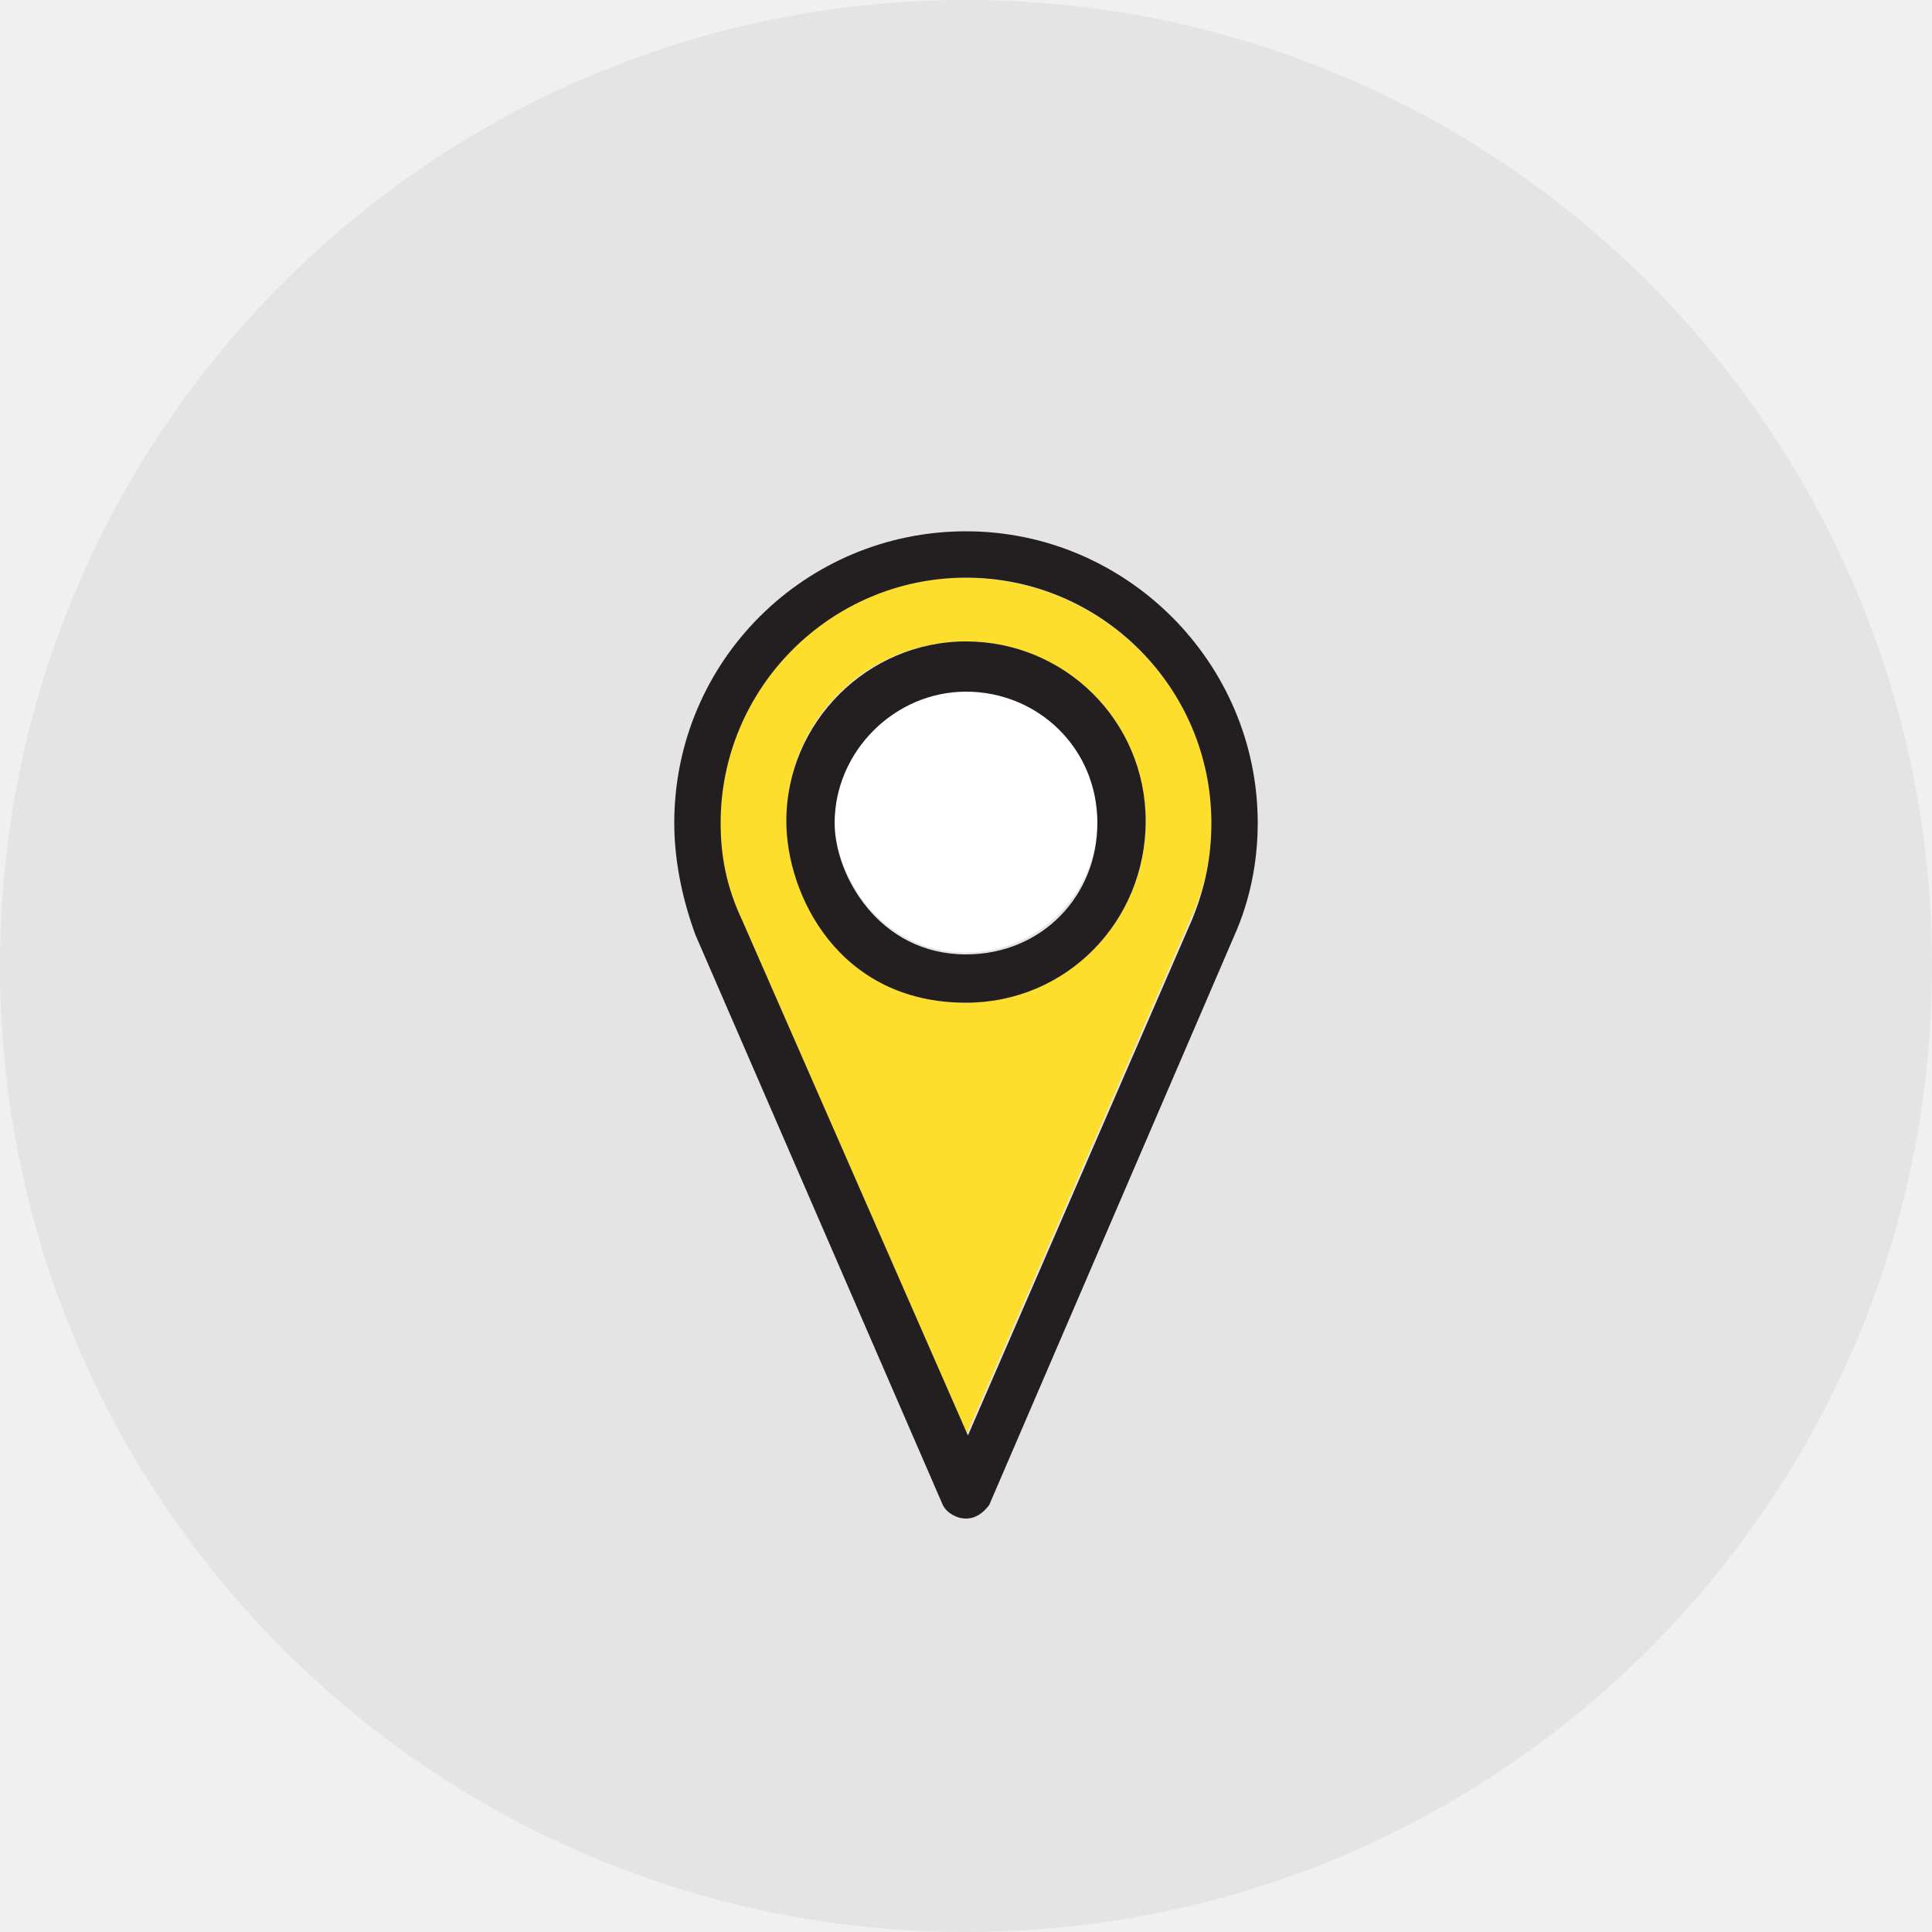
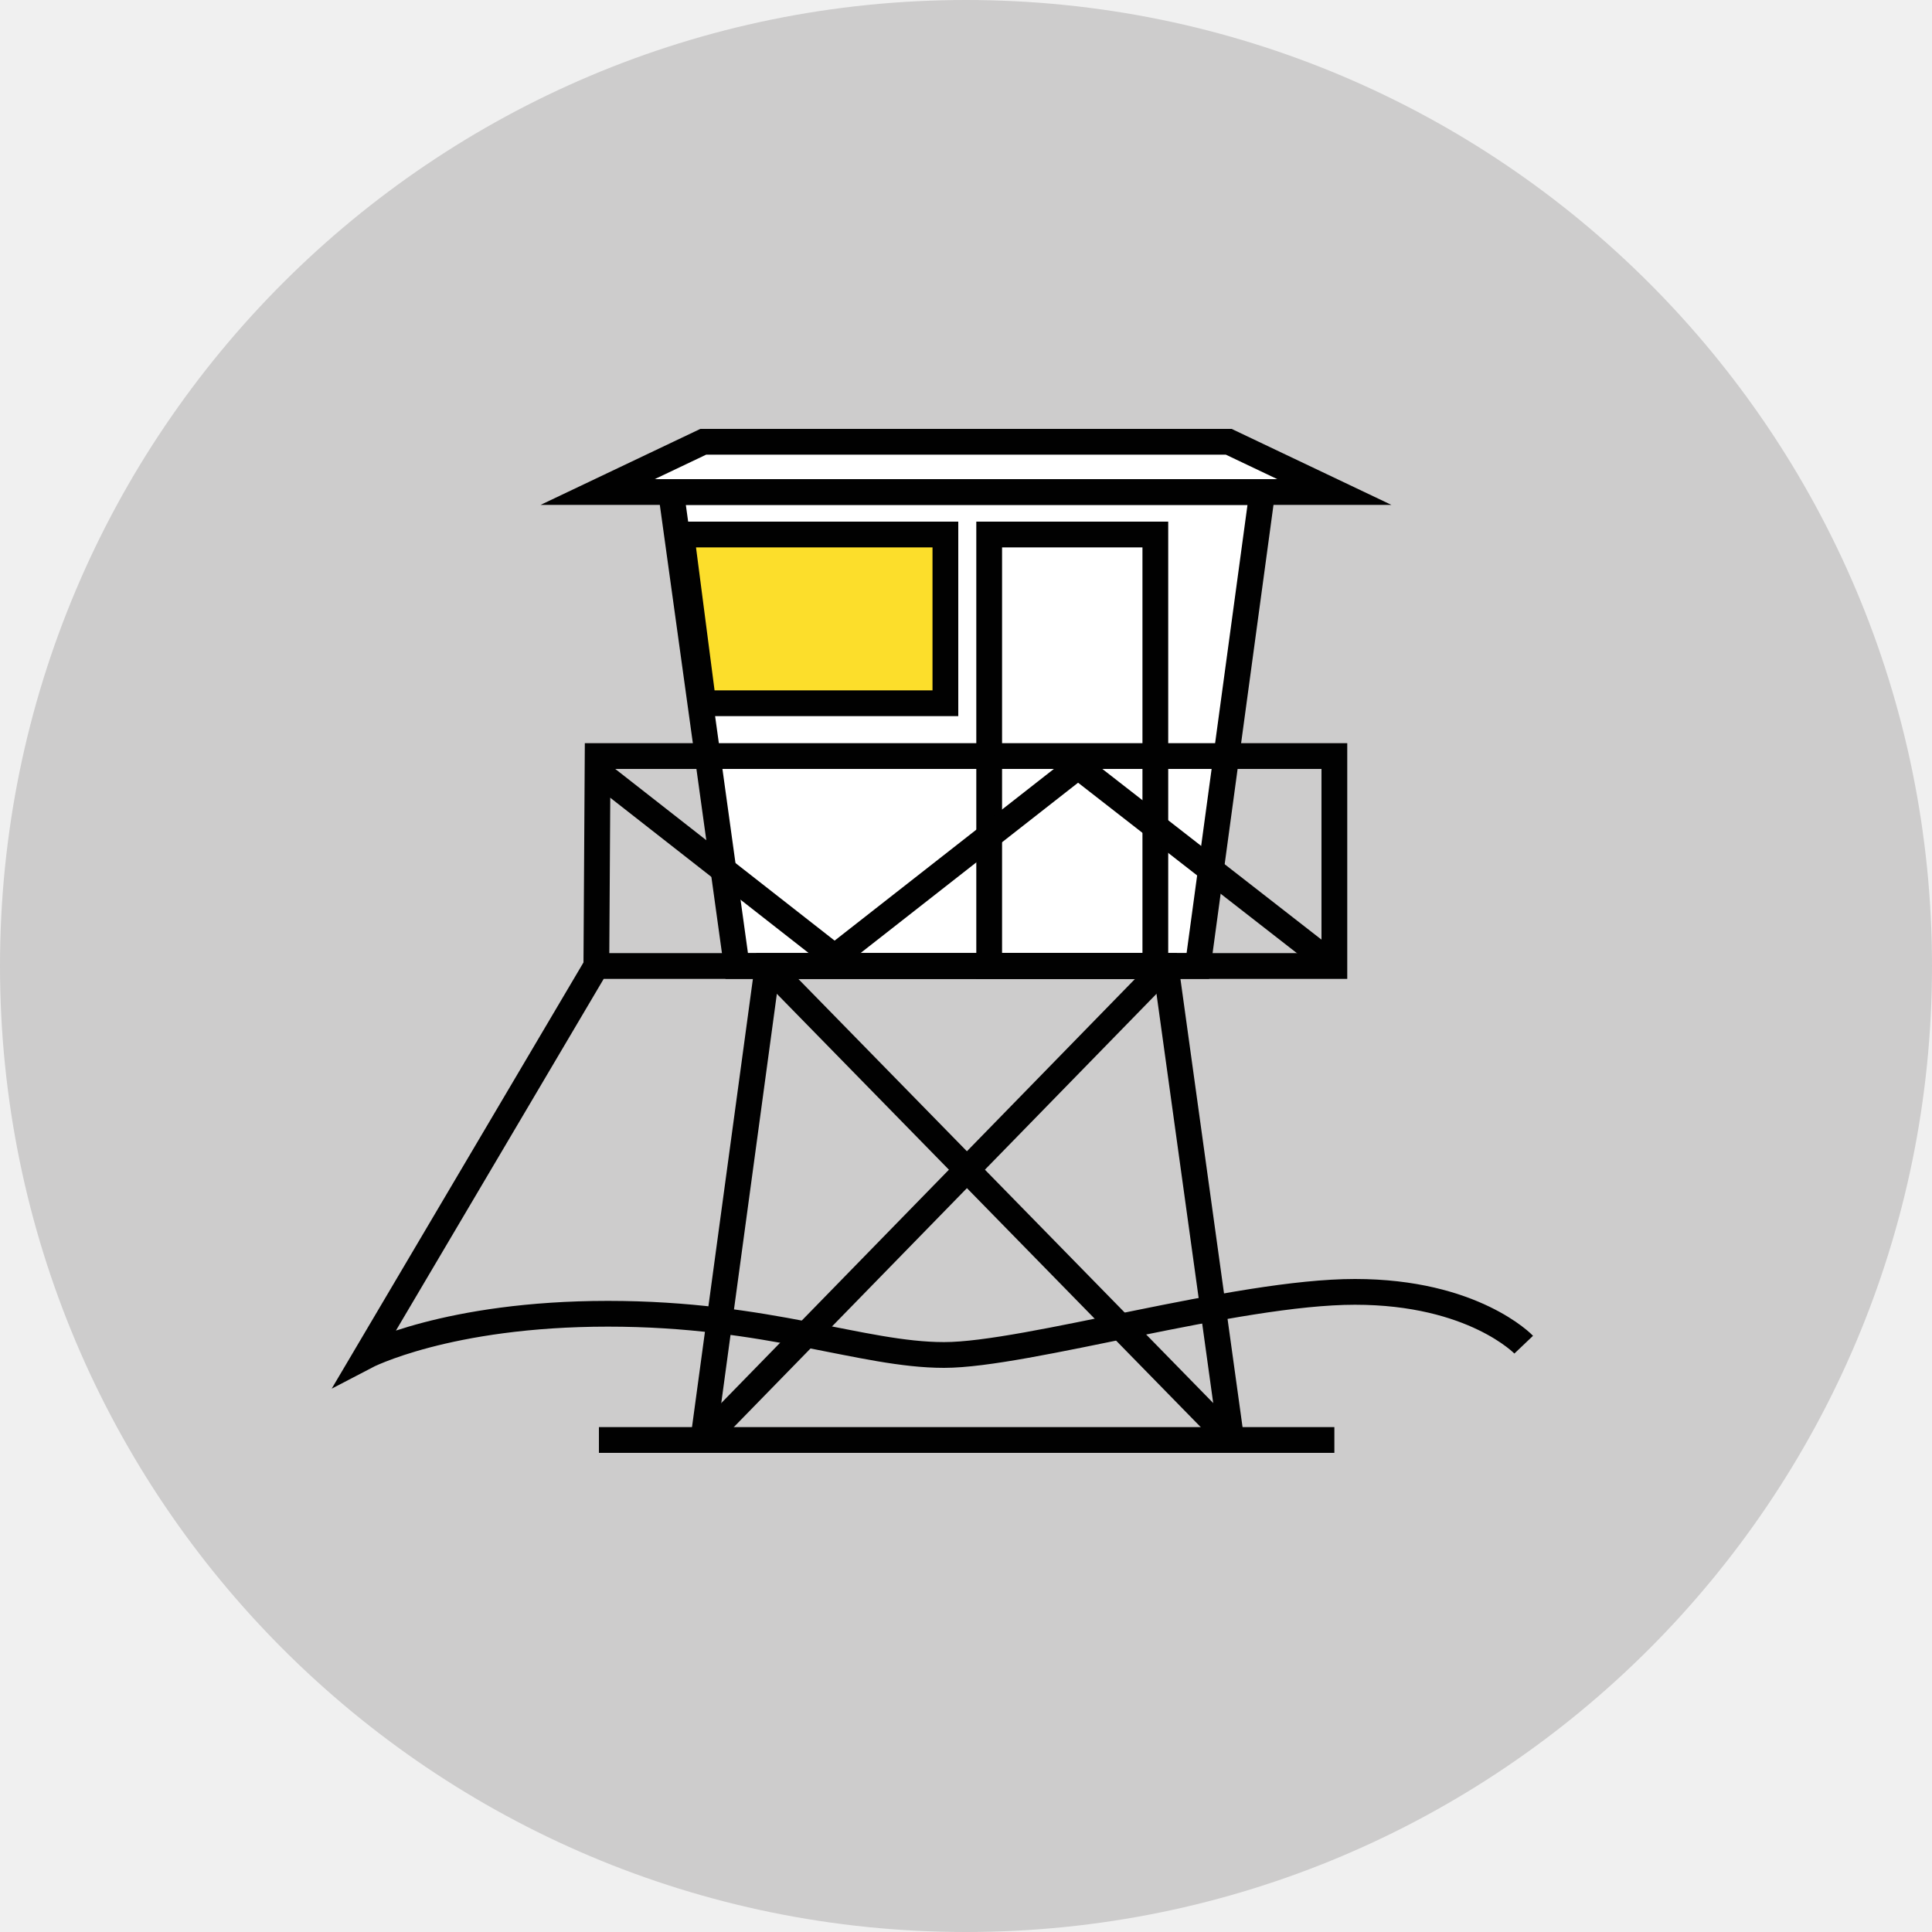
- <svg xmlns="http://www.w3.org/2000/svg" version="1.1" id="Layer_1" x="0px" y="0px" viewBox="0 0 100 100" style="enable-background:new 0 0 100 100;" xml:space="preserve">
+ <svg xmlns="http://www.w3.org/2000/svg" version="1.1" id="Layer_1" x="0px" y="0px" viewBox="0 0 150 150" style="enable-background:new 0 0 150 150;" xml:space="preserve">
  <style type="text/css">
- 	.st0{fill:#E4E4E4;}
- 	.st1{fill:#FFFFFF;}
- 	.st2{fill:#FDDE2C;}
- 	.st3{fill:#231F20;}
+ 	.st0{fill:#CDCCCC;}
+ 	.st1{fill:#FFFFFF;stroke:#010101;stroke-width:2;stroke-miterlimit:10;}
+ 	.st2{fill:none;stroke:#010101;stroke-width:2;stroke-miterlimit:10;}
+ 	.st3{fill:#FCDE2B;stroke:#010101;stroke-width:2;stroke-miterlimit:10;}
</style>
-   <circle class="st0" cx="50" cy="50" r="50" />
-   <g id="XMLID_1_">
-     <g>
-       <path class="st1" d="M50,35.7c3.9,0,6.8,3.1,6.8,6.8s-3,6.8-6.8,6.8c-4.5,0-6.8-4.1-6.8-6.8C43.2,38.7,46.1,35.7,50,35.7z" />
-       <path class="st2" d="M62.7,42.6c0,1.7-0.3,3.3-1.1,5L50,74.3L38.3,47.6c-0.8-1.7-1.1-3.3-1.1-5c0-7,5.7-12.7,12.7-12.7    S62.7,35.5,62.7,42.6z M59.3,42.6c0-5.1-4.1-9.4-9.3-9.4s-9.3,4.1-9.3,9.3c0,3.8,2.8,9.4,9.3,9.4C55.1,51.8,59.3,47.7,59.3,42.6z" />
-       <path class="st3" d="M56.8,42.6c0-3.9-3.1-6.8-6.8-6.8s-6.8,3.1-6.8,6.8c0,2.7,2.3,6.8,6.8,6.8C53.9,49.4,56.8,46.4,56.8,42.6z     M50,33.2c5.1,0,9.3,4.1,9.3,9.3s-4.1,9.4-9.3,9.4c-6.6,0-9.3-5.6-9.3-9.4C40.7,37.4,44.9,33.2,50,33.2z" />
-       <path class="st3" d="M34.9,42.6c0-8.4,6.8-15.1,15.1-15.1s15.1,6.8,15.1,15.1c0,2-0.4,4-1.2,5.8L51.2,77.9    c-0.3,0.4-0.7,0.7-1.2,0.7c-0.5,0-1-0.3-1.2-0.7L36,48.4C35.3,46.5,34.9,44.5,34.9,42.6z M62.7,42.6c0-7-5.7-12.7-12.7-12.7    s-12.7,5.7-12.7,12.7c0,1.7,0.3,3.3,1.1,5l11.7,26.7l11.6-26.7C62.4,45.9,62.7,44.3,62.7,42.6z" />
-     </g>
-   </g>
+   <circle class="st0" cx="75" cy="75" r="75" />
+   <polygon class="st1" points="93,75 57.2,75 52.1,38.2 98,38.2 " />
+   <polygon class="st2" points="95.6,111.8 54.6,111.8 59.6,75 90.5,75 " />
+   <line class="st2" x1="59.6" y1="75" x2="95.6" y2="111.8" />
+   <line class="st2" x1="90.5" y1="75" x2="54.6" y2="111.8" />
+   <polygon class="st1" points="46.4,38.2 103.6,38.2 95.4,34.3 54.6,34.3 " />
+   <polygon class="st3" points="52.9,41.5 73.4,41.5 73.4,54.6 54.6,54.6 " />
+   <line class="st2" x1="95.6" y1="111.8" x2="103.6" y2="111.8" />
+   <line class="st2" x1="46.5" y1="111.8" x2="54.6" y2="111.8" />
+   <rect x="76.8" y="41.5" class="st2" width="12.9" height="33.5" />
+   <polyline class="st2" points="46.4,59.9 64.8,74.3 83.7,59.5 103.6,75 " />
+   <path class="st2" d="M118.3,104.4c0,0-3.9-4.1-13.1-4.1s-25.5,4.9-31.9,4.9S59.7,102,47.2,102s-18.8,3.3-18.8,3.3L46.3,75l0.1-16.3  h57.2V75H46.3" />
</svg>
